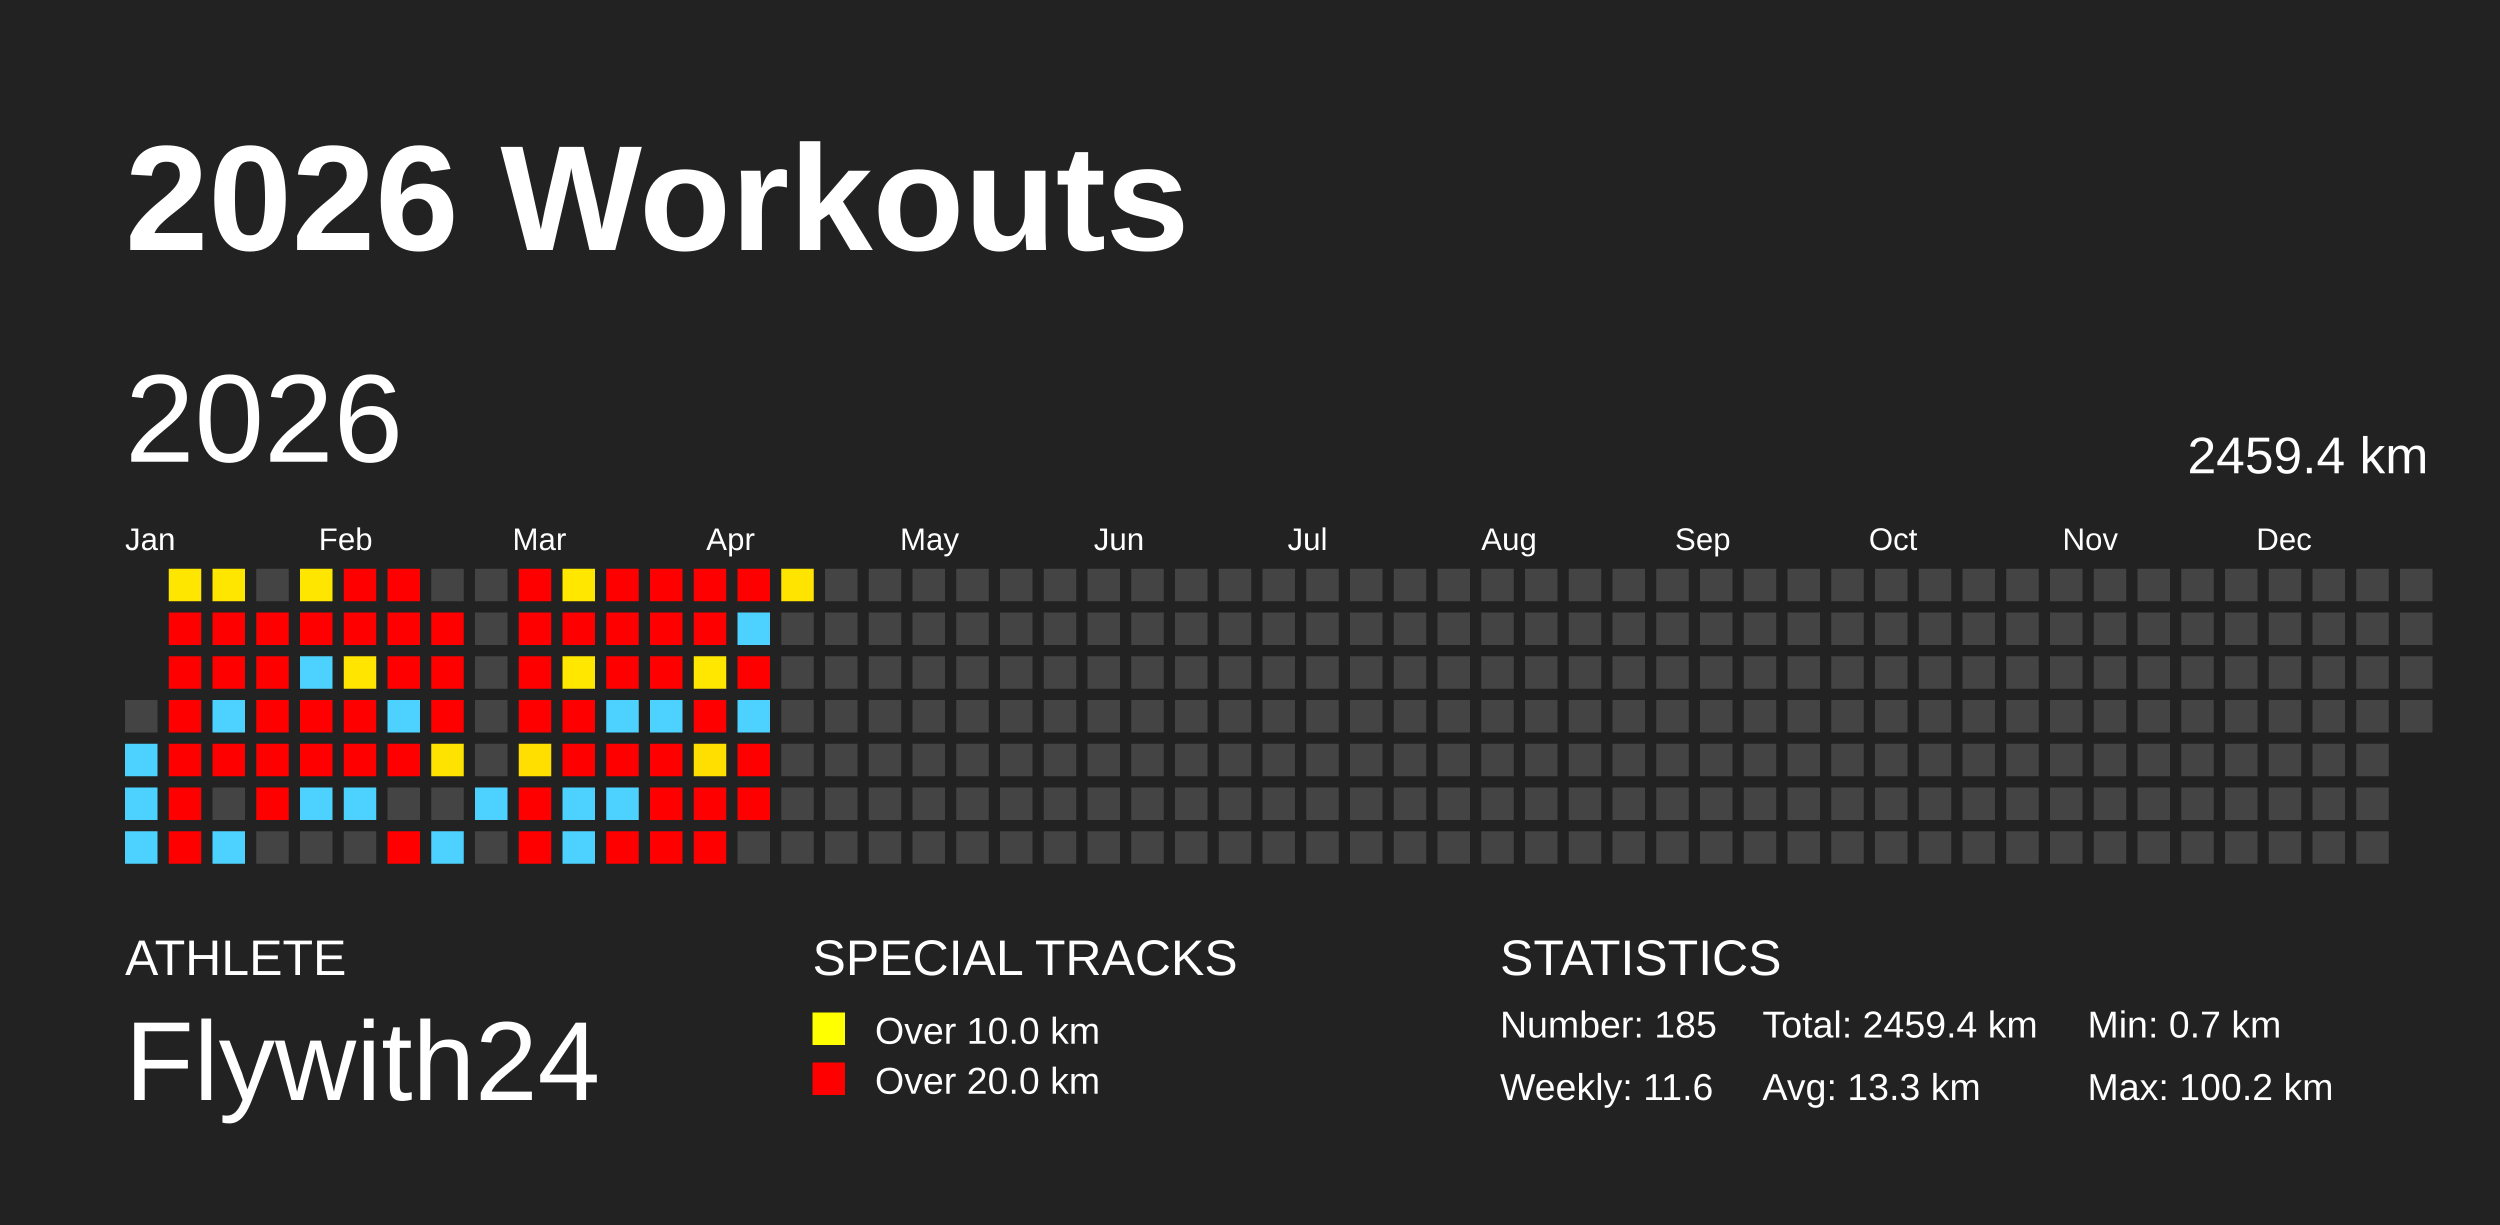
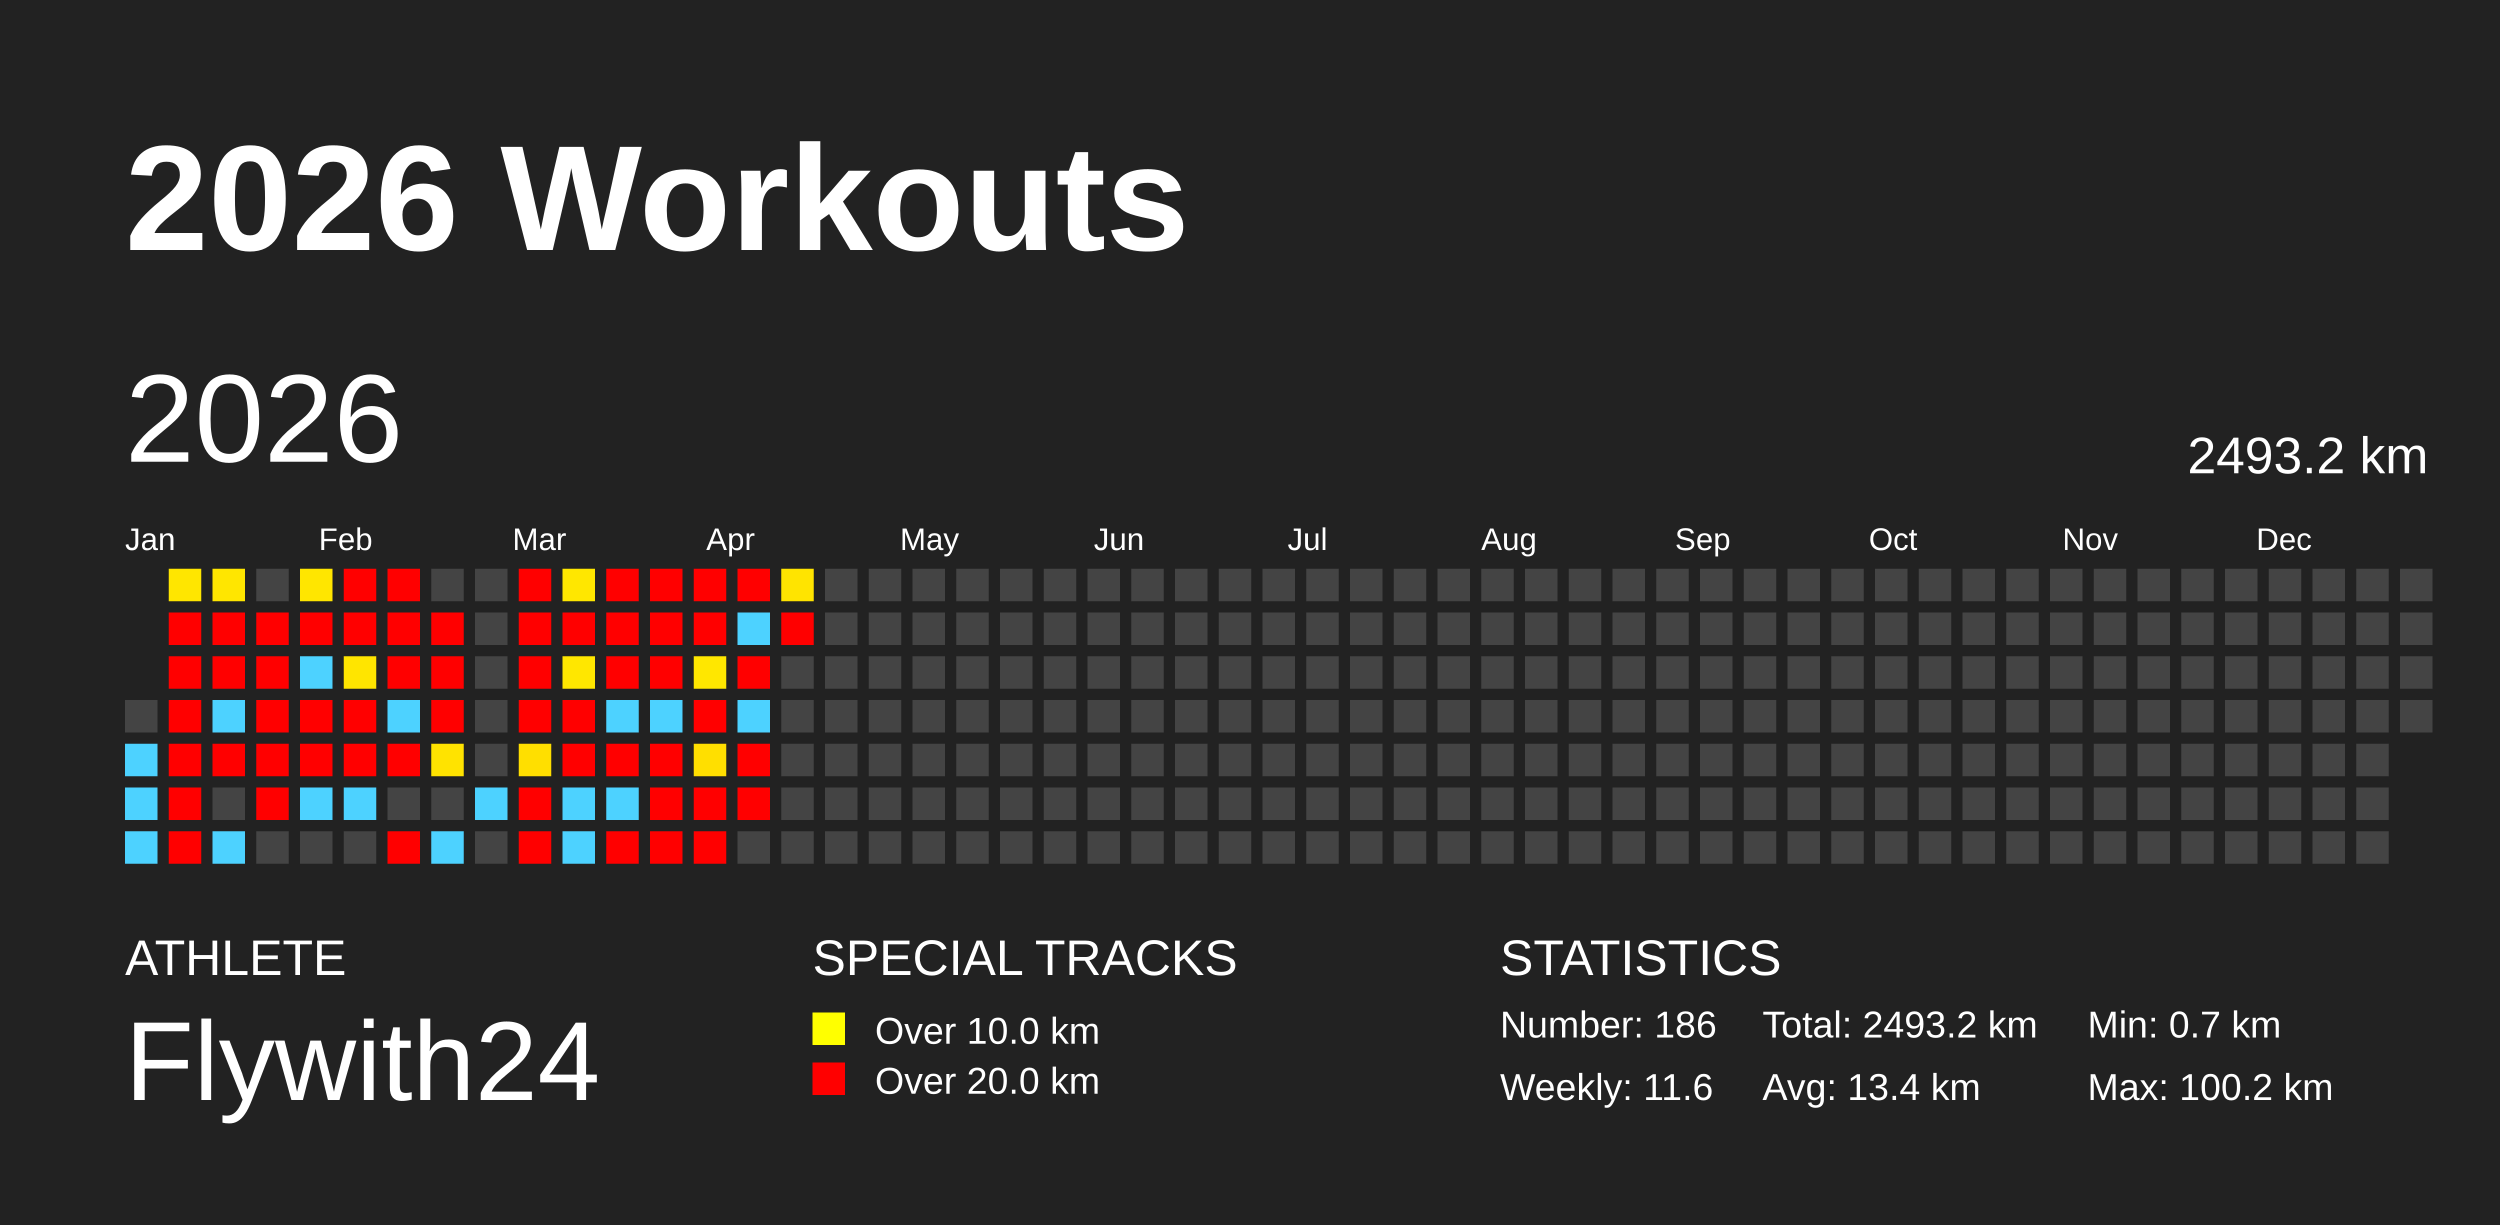
<svg xmlns="http://www.w3.org/2000/svg" baseProfile="full" height="98mm" version="1.1" viewBox="0,0,200,98" width="200mm">
  <defs />
  <rect fill="#222222" height="98" width="200" x="0" y="0" />
  <text fill="#FFFFFF" style="font-size:12px; font-family:Arial; font-weight:bold;" x="10" y="20">2026 Workouts</text>
  <text fill="#FFFFFF" style="font-size:4px; font-family:Arial" x="10" y="78">ATHLETE</text>
  <text fill="#FFFFFF" style="font-size:9px; font-family:Arial" x="10" y="88">Flywith24</text>
  <text fill="#FFFFFF" style="font-size:4px; font-family:Arial" x="65" y="78">SPECIAL TRACKS</text>
  <rect fill="yellow" height="2.6" width="2.6" x="65" y="81" />
  <text fill="#FFFFFF" style="font-size:3px; font-family:Arial" x="70" y="83.5">Over 10.0 km</text>
  <rect fill="red" height="2.6" width="2.6" x="65" y="85" />
  <text fill="#FFFFFF" style="font-size:3px; font-family:Arial" x="70" y="87.5">Over 20.0 km</text>
  <text fill="#FFFFFF" style="font-size:4px; font-family:Arial" x="120" y="78">STATISTICS</text>
-   <text fill="#FFFFFF" style="font-size:3px; font-family:Arial" x="120" y="83">Number: 185</text>
+   <text fill="#FFFFFF" style="font-size:3px; font-family:Arial" x="120" y="83">Number: 186</text>
  <text fill="#FFFFFF" style="font-size:3px; font-family:Arial" x="120" y="88">Weekly: 11.6</text>
-   <text fill="#FFFFFF" style="font-size:3px; font-family:Arial" x="141" y="83">Total: 2459.4 km</text>
-   <text fill="#FFFFFF" style="font-size:3px; font-family:Arial" x="141" y="88">Avg: 13.3 km</text>
+   <text fill="#FFFFFF" style="font-size:3px; font-family:Arial" x="141" y="83">Total: 2493.2 km</text>
+   <text fill="#FFFFFF" style="font-size:3px; font-family:Arial" x="141" y="88">Avg: 13.4 km</text>
  <text fill="#FFFFFF" style="font-size:3px; font-family:Arial" x="167" y="83">Min: 0.7 km</text>
  <text fill="#FFFFFF" style="font-size:3px; font-family:Arial" x="167" y="88">Max: 100.2 km</text>
  <text dominant-baseline="hanging" fill="#FFFFFF" style="font-size:10.0px; font-family:Arial;" x="10" y="30">2026</text>
-   <text dominant-baseline="hanging" fill="#FFFFFF" style="font-size:4.125px; font-family:Arial;" x="175" y="35">2459.4 km</text>
+   <text dominant-baseline="hanging" fill="#FFFFFF" style="font-size:4.125px; font-family:Arial;" x="175" y="35">2493.2 km</text>
  <text fill="#FFFFFF" style="font-size:2.5px; font-family:Arial" x="10.0" y="44">Jan</text>
  <text fill="#FFFFFF" style="font-size:2.5px; font-family:Arial" x="25.5" y="44">Feb</text>
  <text fill="#FFFFFF" style="font-size:2.5px; font-family:Arial" x="41.0" y="44">Mar</text>
  <text fill="#FFFFFF" style="font-size:2.5px; font-family:Arial" x="56.5" y="44">Apr</text>
  <text fill="#FFFFFF" style="font-size:2.5px; font-family:Arial" x="72.0" y="44">May</text>
  <text fill="#FFFFFF" style="font-size:2.5px; font-family:Arial" x="87.5" y="44">Jun</text>
  <text fill="#FFFFFF" style="font-size:2.5px; font-family:Arial" x="103.0" y="44">Jul</text>
  <text fill="#FFFFFF" style="font-size:2.5px; font-family:Arial" x="118.5" y="44">Aug</text>
  <text fill="#FFFFFF" style="font-size:2.5px; font-family:Arial" x="134.0" y="44">Sep</text>
  <text fill="#FFFFFF" style="font-size:2.5px; font-family:Arial" x="149.5" y="44">Oct</text>
  <text fill="#FFFFFF" style="font-size:2.5px; font-family:Arial" x="165.0" y="44">Nov</text>
  <text fill="#FFFFFF" style="font-size:2.5px; font-family:Arial" x="180.5" y="44">Dec</text>
  <rect fill="#444444" height="2.6" width="2.6" x="10.0" y="56.0" />
  <rect fill="#4dd2ff" height="2.6" width="2.6" x="10.0" y="59.5" />
  <rect fill="#4dd2ff" height="2.6" width="2.6" x="10.0" y="63.0" />
  <rect fill="#4dd2ff" height="2.6" width="2.6" x="10.0" y="66.5" />
  <rect fill="#ffe600" height="2.6" width="2.6" x="13.5" y="45.5" />
  <rect fill="red" height="2.6" width="2.6" x="13.5" y="49.0" />
  <rect fill="red" height="2.6" width="2.6" x="13.5" y="52.5" />
  <rect fill="red" height="2.6" width="2.6" x="13.5" y="56.0" />
  <rect fill="red" height="2.6" width="2.6" x="13.5" y="59.5" />
  <rect fill="red" height="2.6" width="2.6" x="13.5" y="63.0" />
  <rect fill="red" height="2.6" width="2.6" x="13.5" y="66.5" />
  <rect fill="#ffe600" height="2.6" width="2.6" x="17.0" y="45.5" />
  <rect fill="red" height="2.6" width="2.6" x="17.0" y="49.0" />
  <rect fill="red" height="2.6" width="2.6" x="17.0" y="52.5" />
  <rect fill="#4dd2ff" height="2.6" width="2.6" x="17.0" y="56.0" />
  <rect fill="red" height="2.6" width="2.6" x="17.0" y="59.5" />
  <rect fill="#444444" height="2.6" width="2.6" x="17.0" y="63.0" />
  <rect fill="#4dd2ff" height="2.6" width="2.6" x="17.0" y="66.5" />
  <rect fill="#444444" height="2.6" width="2.6" x="20.5" y="45.5" />
  <rect fill="red" height="2.6" width="2.6" x="20.5" y="49.0" />
  <rect fill="red" height="2.6" width="2.6" x="20.5" y="52.5" />
  <rect fill="red" height="2.6" width="2.6" x="20.5" y="56.0" />
  <rect fill="red" height="2.6" width="2.6" x="20.5" y="59.5" />
  <rect fill="red" height="2.6" width="2.6" x="20.5" y="63.0" />
  <rect fill="#444444" height="2.6" width="2.6" x="20.5" y="66.5" />
  <rect fill="#ffe600" height="2.6" width="2.6" x="24.0" y="45.5" />
  <rect fill="red" height="2.6" width="2.6" x="24.0" y="49.0" />
  <rect fill="#4dd2ff" height="2.6" width="2.6" x="24.0" y="52.5" />
  <rect fill="red" height="2.6" width="2.6" x="24.0" y="56.0" />
  <rect fill="red" height="2.6" width="2.6" x="24.0" y="59.5" />
  <rect fill="#4dd2ff" height="2.6" width="2.6" x="24.0" y="63.0" />
  <rect fill="#444444" height="2.6" width="2.6" x="24.0" y="66.5" />
  <rect fill="red" height="2.6" width="2.6" x="27.5" y="45.5" />
  <rect fill="red" height="2.6" width="2.6" x="27.5" y="49.0" />
  <rect fill="#ffe500" height="2.6" width="2.6" x="27.5" y="52.5" />
  <rect fill="red" height="2.6" width="2.6" x="27.5" y="56.0" />
  <rect fill="red" height="2.6" width="2.6" x="27.5" y="59.5" />
  <rect fill="#4dd2ff" height="2.6" width="2.6" x="27.5" y="63.0" />
  <rect fill="#444444" height="2.6" width="2.6" x="27.5" y="66.5" />
  <rect fill="red" height="2.6" width="2.6" x="31.0" y="45.5" />
  <rect fill="red" height="2.6" width="2.6" x="31.0" y="49.0" />
  <rect fill="red" height="2.6" width="2.6" x="31.0" y="52.5" />
  <rect fill="#4dd2ff" height="2.6" width="2.6" x="31.0" y="56.0" />
  <rect fill="red" height="2.6" width="2.6" x="31.0" y="59.5" />
  <rect fill="#444444" height="2.6" width="2.6" x="31.0" y="63.0" />
  <rect fill="red" height="2.6" width="2.6" x="31.0" y="66.5" />
  <rect fill="#444444" height="2.6" width="2.6" x="34.5" y="45.5" />
  <rect fill="red" height="2.6" width="2.6" x="34.5" y="49.0" />
  <rect fill="red" height="2.6" width="2.6" x="34.5" y="52.5" />
  <rect fill="red" height="2.6" width="2.6" x="34.5" y="56.0" />
  <rect fill="#ffe300" height="2.6" width="2.6" x="34.5" y="59.5" />
  <rect fill="#444444" height="2.6" width="2.6" x="34.5" y="63.0" />
  <rect fill="#4dd2ff" height="2.6" width="2.6" x="34.5" y="66.5" />
  <rect fill="#444444" height="2.6" width="2.6" x="38.0" y="45.5" />
  <rect fill="#444444" height="2.6" width="2.6" x="38.0" y="49.0" />
  <rect fill="#444444" height="2.6" width="2.6" x="38.0" y="52.5" />
  <rect fill="#444444" height="2.6" width="2.6" x="38.0" y="56.0" />
  <rect fill="#444444" height="2.6" width="2.6" x="38.0" y="59.5" />
  <rect fill="#4dd2ff" height="2.6" width="2.6" x="38.0" y="63.0" />
  <rect fill="#444444" height="2.6" width="2.6" x="38.0" y="66.5" />
  <rect fill="red" height="2.6" width="2.6" x="41.5" y="45.5" />
  <rect fill="red" height="2.6" width="2.6" x="41.5" y="49.0" />
  <rect fill="red" height="2.6" width="2.6" x="41.5" y="52.5" />
  <rect fill="red" height="2.6" width="2.6" x="41.5" y="56.0" />
  <rect fill="#ffdf00" height="2.6" width="2.6" x="41.5" y="59.5" />
  <rect fill="red" height="2.6" width="2.6" x="41.5" y="63.0" />
  <rect fill="red" height="2.6" width="2.6" x="41.5" y="66.5" />
  <rect fill="#ffe700" height="2.6" width="2.6" x="45.0" y="45.5" />
  <rect fill="red" height="2.6" width="2.6" x="45.0" y="49.0" />
  <rect fill="#ffe700" height="2.6" width="2.6" x="45.0" y="52.5" />
  <rect fill="red" height="2.6" width="2.6" x="45.0" y="56.0" />
  <rect fill="red" height="2.6" width="2.6" x="45.0" y="59.5" />
  <rect fill="#4dd2ff" height="2.6" width="2.6" x="45.0" y="63.0" />
  <rect fill="#4dd2ff" height="2.6" width="2.6" x="45.0" y="66.5" />
  <rect fill="red" height="2.6" width="2.6" x="48.5" y="45.5" />
  <rect fill="red" height="2.6" width="2.6" x="48.5" y="49.0" />
  <rect fill="red" height="2.6" width="2.6" x="48.5" y="52.5" />
  <rect fill="#4dd2ff" height="2.6" width="2.6" x="48.5" y="56.0" />
  <rect fill="red" height="2.6" width="2.6" x="48.5" y="59.5" />
  <rect fill="#4dd2ff" height="2.6" width="2.6" x="48.5" y="63.0" />
  <rect fill="red" height="2.6" width="2.6" x="48.5" y="66.5" />
  <rect fill="red" height="2.6" width="2.6" x="52.0" y="45.5" />
  <rect fill="red" height="2.6" width="2.6" x="52.0" y="49.0" />
  <rect fill="red" height="2.6" width="2.6" x="52.0" y="52.5" />
  <rect fill="#4dd2ff" height="2.6" width="2.6" x="52.0" y="56.0" />
  <rect fill="red" height="2.6" width="2.6" x="52.0" y="59.5" />
  <rect fill="red" height="2.6" width="2.6" x="52.0" y="63.0" />
  <rect fill="red" height="2.6" width="2.6" x="52.0" y="66.5" />
  <rect fill="red" height="2.6" width="2.6" x="55.5" y="45.5" />
  <rect fill="red" height="2.6" width="2.6" x="55.5" y="49.0" />
  <rect fill="#ffe700" height="2.6" width="2.6" x="55.5" y="52.5" />
  <rect fill="red" height="2.6" width="2.6" x="55.5" y="56.0" />
  <rect fill="#ffdf00" height="2.6" width="2.6" x="55.5" y="59.5" />
  <rect fill="red" height="2.6" width="2.6" x="55.5" y="63.0" />
  <rect fill="red" height="2.6" width="2.6" x="55.5" y="66.5" />
  <rect fill="red" height="2.6" width="2.6" x="59.0" y="45.5" />
  <rect fill="#4dd2ff" height="2.6" width="2.6" x="59.0" y="49.0" />
  <rect fill="red" height="2.6" width="2.6" x="59.0" y="52.5" />
  <rect fill="#4dd2ff" height="2.6" width="2.6" x="59.0" y="56.0" />
  <rect fill="red" height="2.6" width="2.6" x="59.0" y="59.5" />
  <rect fill="red" height="2.6" width="2.6" x="59.0" y="63.0" />
  <rect fill="#444444" height="2.6" width="2.6" x="59.0" y="66.5" />
  <rect fill="#ffe400" height="2.6" width="2.6" x="62.5" y="45.5" />
-   <rect fill="#444444" height="2.6" width="2.6" x="62.5" y="49.0" />
+   <rect fill="red" height="2.6" width="2.6" x="62.5" y="49.0" />
  <rect fill="#444444" height="2.6" width="2.6" x="62.5" y="52.5" />
  <rect fill="#444444" height="2.6" width="2.6" x="62.5" y="56.0" />
  <rect fill="#444444" height="2.6" width="2.6" x="62.5" y="59.5" />
  <rect fill="#444444" height="2.6" width="2.6" x="62.5" y="63.0" />
  <rect fill="#444444" height="2.6" width="2.6" x="62.5" y="66.5" />
  <rect fill="#444444" height="2.6" width="2.6" x="66.0" y="45.5" />
  <rect fill="#444444" height="2.6" width="2.6" x="66.0" y="49.0" />
  <rect fill="#444444" height="2.6" width="2.6" x="66.0" y="52.5" />
  <rect fill="#444444" height="2.6" width="2.6" x="66.0" y="56.0" />
  <rect fill="#444444" height="2.6" width="2.6" x="66.0" y="59.5" />
  <rect fill="#444444" height="2.6" width="2.6" x="66.0" y="63.0" />
  <rect fill="#444444" height="2.6" width="2.6" x="66.0" y="66.5" />
  <rect fill="#444444" height="2.6" width="2.6" x="69.5" y="45.5" />
  <rect fill="#444444" height="2.6" width="2.6" x="69.5" y="49.0" />
  <rect fill="#444444" height="2.6" width="2.6" x="69.5" y="52.5" />
  <rect fill="#444444" height="2.6" width="2.6" x="69.5" y="56.0" />
  <rect fill="#444444" height="2.6" width="2.6" x="69.5" y="59.5" />
  <rect fill="#444444" height="2.6" width="2.6" x="69.5" y="63.0" />
  <rect fill="#444444" height="2.6" width="2.6" x="69.5" y="66.5" />
  <rect fill="#444444" height="2.6" width="2.6" x="73.0" y="45.5" />
  <rect fill="#444444" height="2.6" width="2.6" x="73.0" y="49.0" />
  <rect fill="#444444" height="2.6" width="2.6" x="73.0" y="52.5" />
  <rect fill="#444444" height="2.6" width="2.6" x="73.0" y="56.0" />
  <rect fill="#444444" height="2.6" width="2.6" x="73.0" y="59.5" />
  <rect fill="#444444" height="2.6" width="2.6" x="73.0" y="63.0" />
  <rect fill="#444444" height="2.6" width="2.6" x="73.0" y="66.5" />
  <rect fill="#444444" height="2.6" width="2.6" x="76.5" y="45.5" />
  <rect fill="#444444" height="2.6" width="2.6" x="76.5" y="49.0" />
  <rect fill="#444444" height="2.6" width="2.6" x="76.5" y="52.5" />
  <rect fill="#444444" height="2.6" width="2.6" x="76.5" y="56.0" />
  <rect fill="#444444" height="2.6" width="2.6" x="76.5" y="59.5" />
  <rect fill="#444444" height="2.6" width="2.6" x="76.5" y="63.0" />
  <rect fill="#444444" height="2.6" width="2.6" x="76.5" y="66.5" />
  <rect fill="#444444" height="2.6" width="2.6" x="80.0" y="45.5" />
  <rect fill="#444444" height="2.6" width="2.6" x="80.0" y="49.0" />
  <rect fill="#444444" height="2.6" width="2.6" x="80.0" y="52.5" />
  <rect fill="#444444" height="2.6" width="2.6" x="80.0" y="56.0" />
  <rect fill="#444444" height="2.6" width="2.6" x="80.0" y="59.5" />
  <rect fill="#444444" height="2.6" width="2.6" x="80.0" y="63.0" />
  <rect fill="#444444" height="2.6" width="2.6" x="80.0" y="66.5" />
  <rect fill="#444444" height="2.6" width="2.6" x="83.5" y="45.5" />
  <rect fill="#444444" height="2.6" width="2.6" x="83.5" y="49.0" />
  <rect fill="#444444" height="2.6" width="2.6" x="83.5" y="52.5" />
  <rect fill="#444444" height="2.6" width="2.6" x="83.5" y="56.0" />
  <rect fill="#444444" height="2.6" width="2.6" x="83.5" y="59.5" />
  <rect fill="#444444" height="2.6" width="2.6" x="83.5" y="63.0" />
  <rect fill="#444444" height="2.6" width="2.6" x="83.5" y="66.5" />
  <rect fill="#444444" height="2.6" width="2.6" x="87.0" y="45.5" />
  <rect fill="#444444" height="2.6" width="2.6" x="87.0" y="49.0" />
  <rect fill="#444444" height="2.6" width="2.6" x="87.0" y="52.5" />
  <rect fill="#444444" height="2.6" width="2.6" x="87.0" y="56.0" />
  <rect fill="#444444" height="2.6" width="2.6" x="87.0" y="59.5" />
  <rect fill="#444444" height="2.6" width="2.6" x="87.0" y="63.0" />
  <rect fill="#444444" height="2.6" width="2.6" x="87.0" y="66.5" />
  <rect fill="#444444" height="2.6" width="2.6" x="90.5" y="45.5" />
  <rect fill="#444444" height="2.6" width="2.6" x="90.5" y="49.0" />
  <rect fill="#444444" height="2.6" width="2.6" x="90.5" y="52.5" />
  <rect fill="#444444" height="2.6" width="2.6" x="90.5" y="56.0" />
  <rect fill="#444444" height="2.6" width="2.6" x="90.5" y="59.5" />
  <rect fill="#444444" height="2.6" width="2.6" x="90.5" y="63.0" />
  <rect fill="#444444" height="2.6" width="2.6" x="90.5" y="66.5" />
  <rect fill="#444444" height="2.6" width="2.6" x="94.0" y="45.5" />
  <rect fill="#444444" height="2.6" width="2.6" x="94.0" y="49.0" />
  <rect fill="#444444" height="2.6" width="2.6" x="94.0" y="52.5" />
  <rect fill="#444444" height="2.6" width="2.6" x="94.0" y="56.0" />
  <rect fill="#444444" height="2.6" width="2.6" x="94.0" y="59.5" />
  <rect fill="#444444" height="2.6" width="2.6" x="94.0" y="63.0" />
  <rect fill="#444444" height="2.6" width="2.6" x="94.0" y="66.5" />
  <rect fill="#444444" height="2.6" width="2.6" x="97.5" y="45.5" />
  <rect fill="#444444" height="2.6" width="2.6" x="97.5" y="49.0" />
  <rect fill="#444444" height="2.6" width="2.6" x="97.5" y="52.5" />
  <rect fill="#444444" height="2.6" width="2.6" x="97.5" y="56.0" />
  <rect fill="#444444" height="2.6" width="2.6" x="97.5" y="59.5" />
  <rect fill="#444444" height="2.6" width="2.6" x="97.5" y="63.0" />
  <rect fill="#444444" height="2.6" width="2.6" x="97.5" y="66.5" />
  <rect fill="#444444" height="2.6" width="2.6" x="101.0" y="45.5" />
  <rect fill="#444444" height="2.6" width="2.6" x="101.0" y="49.0" />
  <rect fill="#444444" height="2.6" width="2.6" x="101.0" y="52.5" />
  <rect fill="#444444" height="2.6" width="2.6" x="101.0" y="56.0" />
  <rect fill="#444444" height="2.6" width="2.6" x="101.0" y="59.5" />
  <rect fill="#444444" height="2.6" width="2.6" x="101.0" y="63.0" />
  <rect fill="#444444" height="2.6" width="2.6" x="101.0" y="66.5" />
  <rect fill="#444444" height="2.6" width="2.6" x="104.5" y="45.5" />
  <rect fill="#444444" height="2.6" width="2.6" x="104.5" y="49.0" />
  <rect fill="#444444" height="2.6" width="2.6" x="104.5" y="52.5" />
  <rect fill="#444444" height="2.6" width="2.6" x="104.5" y="56.0" />
  <rect fill="#444444" height="2.6" width="2.6" x="104.5" y="59.5" />
  <rect fill="#444444" height="2.6" width="2.6" x="104.5" y="63.0" />
  <rect fill="#444444" height="2.6" width="2.6" x="104.5" y="66.5" />
  <rect fill="#444444" height="2.6" width="2.6" x="108.0" y="45.5" />
  <rect fill="#444444" height="2.6" width="2.6" x="108.0" y="49.0" />
  <rect fill="#444444" height="2.6" width="2.6" x="108.0" y="52.5" />
  <rect fill="#444444" height="2.6" width="2.6" x="108.0" y="56.0" />
  <rect fill="#444444" height="2.6" width="2.6" x="108.0" y="59.5" />
  <rect fill="#444444" height="2.6" width="2.6" x="108.0" y="63.0" />
  <rect fill="#444444" height="2.6" width="2.6" x="108.0" y="66.5" />
  <rect fill="#444444" height="2.6" width="2.6" x="111.5" y="45.5" />
  <rect fill="#444444" height="2.6" width="2.6" x="111.5" y="49.0" />
  <rect fill="#444444" height="2.6" width="2.6" x="111.5" y="52.5" />
  <rect fill="#444444" height="2.6" width="2.6" x="111.5" y="56.0" />
  <rect fill="#444444" height="2.6" width="2.6" x="111.5" y="59.5" />
  <rect fill="#444444" height="2.6" width="2.6" x="111.5" y="63.0" />
  <rect fill="#444444" height="2.6" width="2.6" x="111.5" y="66.5" />
  <rect fill="#444444" height="2.6" width="2.6" x="115.0" y="45.5" />
  <rect fill="#444444" height="2.6" width="2.6" x="115.0" y="49.0" />
  <rect fill="#444444" height="2.6" width="2.6" x="115.0" y="52.5" />
  <rect fill="#444444" height="2.6" width="2.6" x="115.0" y="56.0" />
  <rect fill="#444444" height="2.6" width="2.6" x="115.0" y="59.5" />
  <rect fill="#444444" height="2.6" width="2.6" x="115.0" y="63.0" />
  <rect fill="#444444" height="2.6" width="2.6" x="115.0" y="66.5" />
  <rect fill="#444444" height="2.6" width="2.6" x="118.5" y="45.5" />
  <rect fill="#444444" height="2.6" width="2.6" x="118.5" y="49.0" />
  <rect fill="#444444" height="2.6" width="2.6" x="118.5" y="52.5" />
  <rect fill="#444444" height="2.6" width="2.6" x="118.5" y="56.0" />
  <rect fill="#444444" height="2.6" width="2.6" x="118.5" y="59.5" />
  <rect fill="#444444" height="2.6" width="2.6" x="118.5" y="63.0" />
  <rect fill="#444444" height="2.6" width="2.6" x="118.5" y="66.5" />
  <rect fill="#444444" height="2.6" width="2.6" x="122.0" y="45.5" />
  <rect fill="#444444" height="2.6" width="2.6" x="122.0" y="49.0" />
  <rect fill="#444444" height="2.6" width="2.6" x="122.0" y="52.5" />
  <rect fill="#444444" height="2.6" width="2.6" x="122.0" y="56.0" />
  <rect fill="#444444" height="2.6" width="2.6" x="122.0" y="59.5" />
  <rect fill="#444444" height="2.6" width="2.6" x="122.0" y="63.0" />
  <rect fill="#444444" height="2.6" width="2.6" x="122.0" y="66.5" />
  <rect fill="#444444" height="2.6" width="2.6" x="125.5" y="45.5" />
  <rect fill="#444444" height="2.6" width="2.6" x="125.5" y="49.0" />
  <rect fill="#444444" height="2.6" width="2.6" x="125.5" y="52.5" />
  <rect fill="#444444" height="2.6" width="2.6" x="125.5" y="56.0" />
  <rect fill="#444444" height="2.6" width="2.6" x="125.5" y="59.5" />
  <rect fill="#444444" height="2.6" width="2.6" x="125.5" y="63.0" />
  <rect fill="#444444" height="2.6" width="2.6" x="125.5" y="66.5" />
  <rect fill="#444444" height="2.6" width="2.6" x="129.0" y="45.5" />
  <rect fill="#444444" height="2.6" width="2.6" x="129.0" y="49.0" />
  <rect fill="#444444" height="2.6" width="2.6" x="129.0" y="52.5" />
  <rect fill="#444444" height="2.6" width="2.6" x="129.0" y="56.0" />
  <rect fill="#444444" height="2.6" width="2.6" x="129.0" y="59.5" />
  <rect fill="#444444" height="2.6" width="2.6" x="129.0" y="63.0" />
  <rect fill="#444444" height="2.6" width="2.6" x="129.0" y="66.5" />
  <rect fill="#444444" height="2.6" width="2.6" x="132.5" y="45.5" />
  <rect fill="#444444" height="2.6" width="2.6" x="132.5" y="49.0" />
  <rect fill="#444444" height="2.6" width="2.6" x="132.5" y="52.5" />
  <rect fill="#444444" height="2.6" width="2.6" x="132.5" y="56.0" />
  <rect fill="#444444" height="2.6" width="2.6" x="132.5" y="59.5" />
  <rect fill="#444444" height="2.6" width="2.6" x="132.5" y="63.0" />
  <rect fill="#444444" height="2.6" width="2.6" x="132.5" y="66.5" />
  <rect fill="#444444" height="2.6" width="2.6" x="136.0" y="45.5" />
  <rect fill="#444444" height="2.6" width="2.6" x="136.0" y="49.0" />
  <rect fill="#444444" height="2.6" width="2.6" x="136.0" y="52.5" />
  <rect fill="#444444" height="2.6" width="2.6" x="136.0" y="56.0" />
  <rect fill="#444444" height="2.6" width="2.6" x="136.0" y="59.5" />
  <rect fill="#444444" height="2.6" width="2.6" x="136.0" y="63.0" />
  <rect fill="#444444" height="2.6" width="2.6" x="136.0" y="66.5" />
  <rect fill="#444444" height="2.6" width="2.6" x="139.5" y="45.5" />
  <rect fill="#444444" height="2.6" width="2.6" x="139.5" y="49.0" />
  <rect fill="#444444" height="2.6" width="2.6" x="139.5" y="52.5" />
  <rect fill="#444444" height="2.6" width="2.6" x="139.5" y="56.0" />
  <rect fill="#444444" height="2.6" width="2.6" x="139.5" y="59.5" />
  <rect fill="#444444" height="2.6" width="2.6" x="139.5" y="63.0" />
  <rect fill="#444444" height="2.6" width="2.6" x="139.5" y="66.5" />
  <rect fill="#444444" height="2.6" width="2.6" x="143.0" y="45.5" />
  <rect fill="#444444" height="2.6" width="2.6" x="143.0" y="49.0" />
  <rect fill="#444444" height="2.6" width="2.6" x="143.0" y="52.5" />
  <rect fill="#444444" height="2.6" width="2.6" x="143.0" y="56.0" />
  <rect fill="#444444" height="2.6" width="2.6" x="143.0" y="59.5" />
  <rect fill="#444444" height="2.6" width="2.6" x="143.0" y="63.0" />
  <rect fill="#444444" height="2.6" width="2.6" x="143.0" y="66.5" />
  <rect fill="#444444" height="2.6" width="2.6" x="146.5" y="45.5" />
  <rect fill="#444444" height="2.6" width="2.6" x="146.5" y="49.0" />
  <rect fill="#444444" height="2.6" width="2.6" x="146.5" y="52.5" />
  <rect fill="#444444" height="2.6" width="2.6" x="146.5" y="56.0" />
  <rect fill="#444444" height="2.6" width="2.6" x="146.5" y="59.5" />
  <rect fill="#444444" height="2.6" width="2.6" x="146.5" y="63.0" />
  <rect fill="#444444" height="2.6" width="2.6" x="146.5" y="66.5" />
  <rect fill="#444444" height="2.6" width="2.6" x="150.0" y="45.5" />
  <rect fill="#444444" height="2.6" width="2.6" x="150.0" y="49.0" />
  <rect fill="#444444" height="2.6" width="2.6" x="150.0" y="52.5" />
  <rect fill="#444444" height="2.6" width="2.6" x="150.0" y="56.0" />
  <rect fill="#444444" height="2.6" width="2.6" x="150.0" y="59.5" />
  <rect fill="#444444" height="2.6" width="2.6" x="150.0" y="63.0" />
  <rect fill="#444444" height="2.6" width="2.6" x="150.0" y="66.5" />
  <rect fill="#444444" height="2.6" width="2.6" x="153.5" y="45.5" />
  <rect fill="#444444" height="2.6" width="2.6" x="153.5" y="49.0" />
  <rect fill="#444444" height="2.6" width="2.6" x="153.5" y="52.5" />
  <rect fill="#444444" height="2.6" width="2.6" x="153.5" y="56.0" />
  <rect fill="#444444" height="2.6" width="2.6" x="153.5" y="59.5" />
  <rect fill="#444444" height="2.6" width="2.6" x="153.5" y="63.0" />
  <rect fill="#444444" height="2.6" width="2.6" x="153.5" y="66.5" />
  <rect fill="#444444" height="2.6" width="2.6" x="157.0" y="45.5" />
  <rect fill="#444444" height="2.6" width="2.6" x="157.0" y="49.0" />
  <rect fill="#444444" height="2.6" width="2.6" x="157.0" y="52.5" />
  <rect fill="#444444" height="2.6" width="2.6" x="157.0" y="56.0" />
  <rect fill="#444444" height="2.6" width="2.6" x="157.0" y="59.5" />
  <rect fill="#444444" height="2.6" width="2.6" x="157.0" y="63.0" />
  <rect fill="#444444" height="2.6" width="2.6" x="157.0" y="66.5" />
  <rect fill="#444444" height="2.6" width="2.6" x="160.5" y="45.5" />
  <rect fill="#444444" height="2.6" width="2.6" x="160.5" y="49.0" />
  <rect fill="#444444" height="2.6" width="2.6" x="160.5" y="52.5" />
  <rect fill="#444444" height="2.6" width="2.6" x="160.5" y="56.0" />
  <rect fill="#444444" height="2.6" width="2.6" x="160.5" y="59.5" />
  <rect fill="#444444" height="2.6" width="2.6" x="160.5" y="63.0" />
  <rect fill="#444444" height="2.6" width="2.6" x="160.5" y="66.5" />
  <rect fill="#444444" height="2.6" width="2.6" x="164.0" y="45.5" />
  <rect fill="#444444" height="2.6" width="2.6" x="164.0" y="49.0" />
  <rect fill="#444444" height="2.6" width="2.6" x="164.0" y="52.5" />
  <rect fill="#444444" height="2.6" width="2.6" x="164.0" y="56.0" />
  <rect fill="#444444" height="2.6" width="2.6" x="164.0" y="59.5" />
  <rect fill="#444444" height="2.6" width="2.6" x="164.0" y="63.0" />
  <rect fill="#444444" height="2.6" width="2.6" x="164.0" y="66.5" />
  <rect fill="#444444" height="2.6" width="2.6" x="167.5" y="45.5" />
  <rect fill="#444444" height="2.6" width="2.6" x="167.5" y="49.0" />
  <rect fill="#444444" height="2.6" width="2.6" x="167.5" y="52.5" />
  <rect fill="#444444" height="2.6" width="2.6" x="167.5" y="56.0" />
  <rect fill="#444444" height="2.6" width="2.6" x="167.5" y="59.5" />
  <rect fill="#444444" height="2.6" width="2.6" x="167.5" y="63.0" />
  <rect fill="#444444" height="2.6" width="2.6" x="167.5" y="66.5" />
  <rect fill="#444444" height="2.6" width="2.6" x="171.0" y="45.5" />
  <rect fill="#444444" height="2.6" width="2.6" x="171.0" y="49.0" />
  <rect fill="#444444" height="2.6" width="2.6" x="171.0" y="52.5" />
  <rect fill="#444444" height="2.6" width="2.6" x="171.0" y="56.0" />
  <rect fill="#444444" height="2.6" width="2.6" x="171.0" y="59.5" />
  <rect fill="#444444" height="2.6" width="2.6" x="171.0" y="63.0" />
  <rect fill="#444444" height="2.6" width="2.6" x="171.0" y="66.5" />
  <rect fill="#444444" height="2.6" width="2.6" x="174.5" y="45.5" />
  <rect fill="#444444" height="2.6" width="2.6" x="174.5" y="49.0" />
  <rect fill="#444444" height="2.6" width="2.6" x="174.5" y="52.5" />
  <rect fill="#444444" height="2.6" width="2.6" x="174.5" y="56.0" />
  <rect fill="#444444" height="2.6" width="2.6" x="174.5" y="59.5" />
  <rect fill="#444444" height="2.6" width="2.6" x="174.5" y="63.0" />
  <rect fill="#444444" height="2.6" width="2.6" x="174.5" y="66.5" />
  <rect fill="#444444" height="2.6" width="2.6" x="178.0" y="45.5" />
  <rect fill="#444444" height="2.6" width="2.6" x="178.0" y="49.0" />
  <rect fill="#444444" height="2.6" width="2.6" x="178.0" y="52.5" />
  <rect fill="#444444" height="2.6" width="2.6" x="178.0" y="56.0" />
  <rect fill="#444444" height="2.6" width="2.6" x="178.0" y="59.5" />
  <rect fill="#444444" height="2.6" width="2.6" x="178.0" y="63.0" />
  <rect fill="#444444" height="2.6" width="2.6" x="178.0" y="66.5" />
  <rect fill="#444444" height="2.6" width="2.6" x="181.5" y="45.5" />
  <rect fill="#444444" height="2.6" width="2.6" x="181.5" y="49.0" />
  <rect fill="#444444" height="2.6" width="2.6" x="181.5" y="52.5" />
  <rect fill="#444444" height="2.6" width="2.6" x="181.5" y="56.0" />
  <rect fill="#444444" height="2.6" width="2.6" x="181.5" y="59.5" />
  <rect fill="#444444" height="2.6" width="2.6" x="181.5" y="63.0" />
  <rect fill="#444444" height="2.6" width="2.6" x="181.5" y="66.5" />
  <rect fill="#444444" height="2.6" width="2.6" x="185.0" y="45.5" />
  <rect fill="#444444" height="2.6" width="2.6" x="185.0" y="49.0" />
  <rect fill="#444444" height="2.6" width="2.6" x="185.0" y="52.5" />
  <rect fill="#444444" height="2.6" width="2.6" x="185.0" y="56.0" />
  <rect fill="#444444" height="2.6" width="2.6" x="185.0" y="59.5" />
  <rect fill="#444444" height="2.6" width="2.6" x="185.0" y="63.0" />
  <rect fill="#444444" height="2.6" width="2.6" x="185.0" y="66.5" />
  <rect fill="#444444" height="2.6" width="2.6" x="188.5" y="45.5" />
  <rect fill="#444444" height="2.6" width="2.6" x="188.5" y="49.0" />
  <rect fill="#444444" height="2.6" width="2.6" x="188.5" y="52.5" />
  <rect fill="#444444" height="2.6" width="2.6" x="188.5" y="56.0" />
  <rect fill="#444444" height="2.6" width="2.6" x="188.5" y="59.5" />
  <rect fill="#444444" height="2.6" width="2.6" x="188.5" y="63.0" />
  <rect fill="#444444" height="2.6" width="2.6" x="188.5" y="66.5" />
  <rect fill="#444444" height="2.6" width="2.6" x="192.0" y="45.5" />
  <rect fill="#444444" height="2.6" width="2.6" x="192.0" y="49.0" />
  <rect fill="#444444" height="2.6" width="2.6" x="192.0" y="52.5" />
  <rect fill="#444444" height="2.6" width="2.6" x="192.0" y="56.0" />
</svg>
